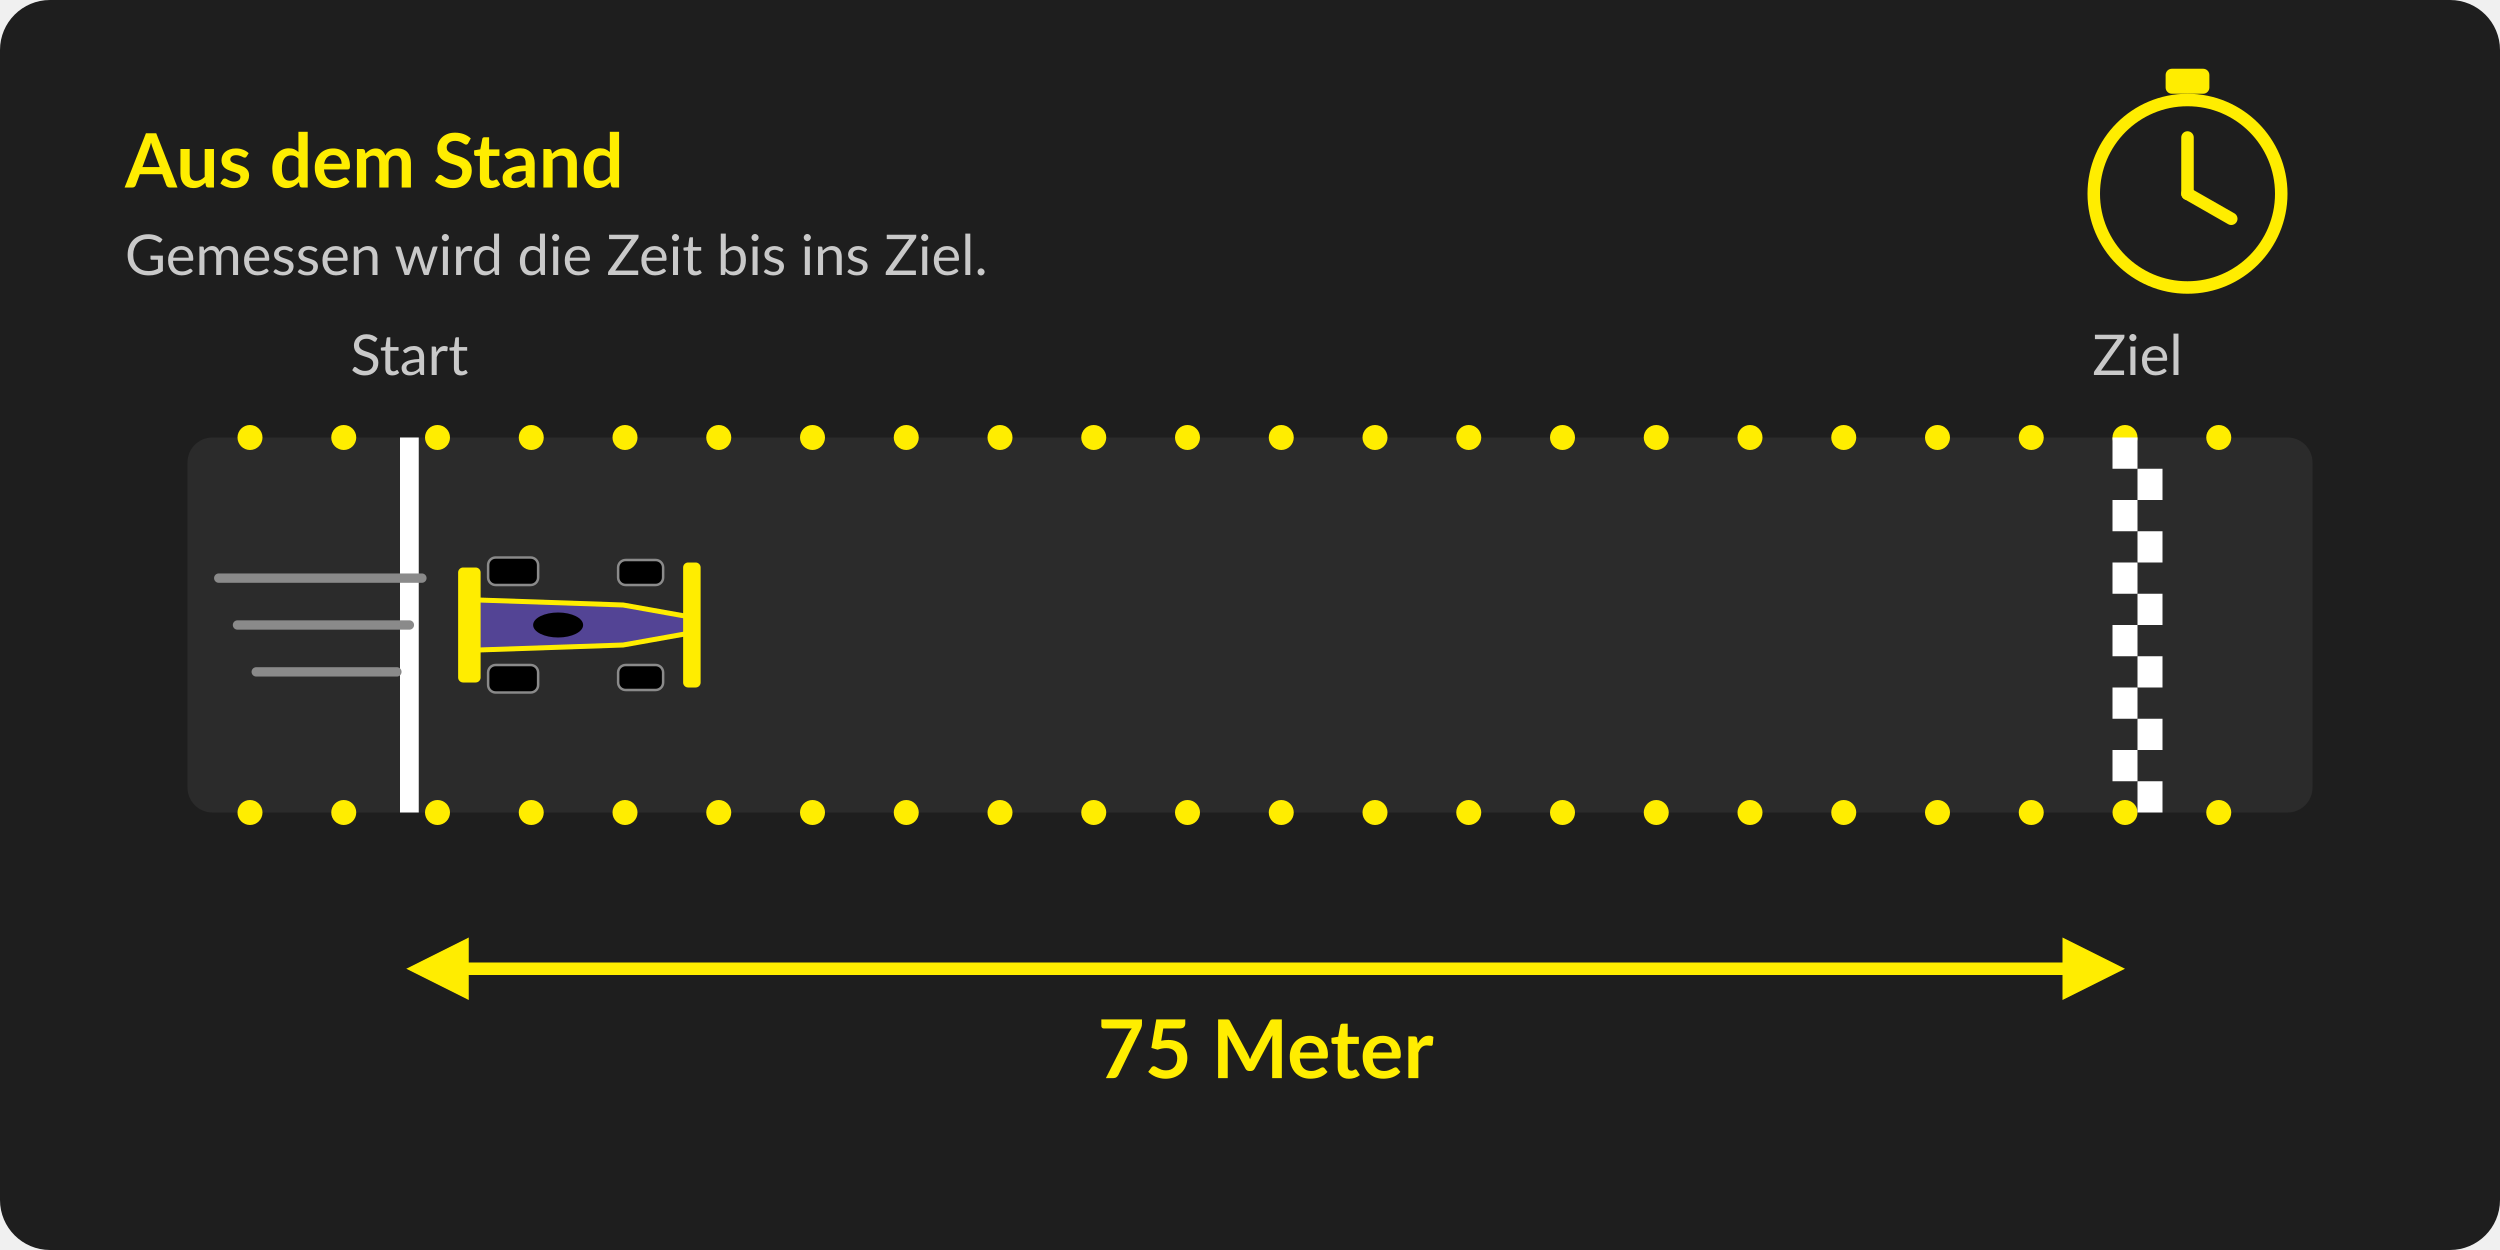
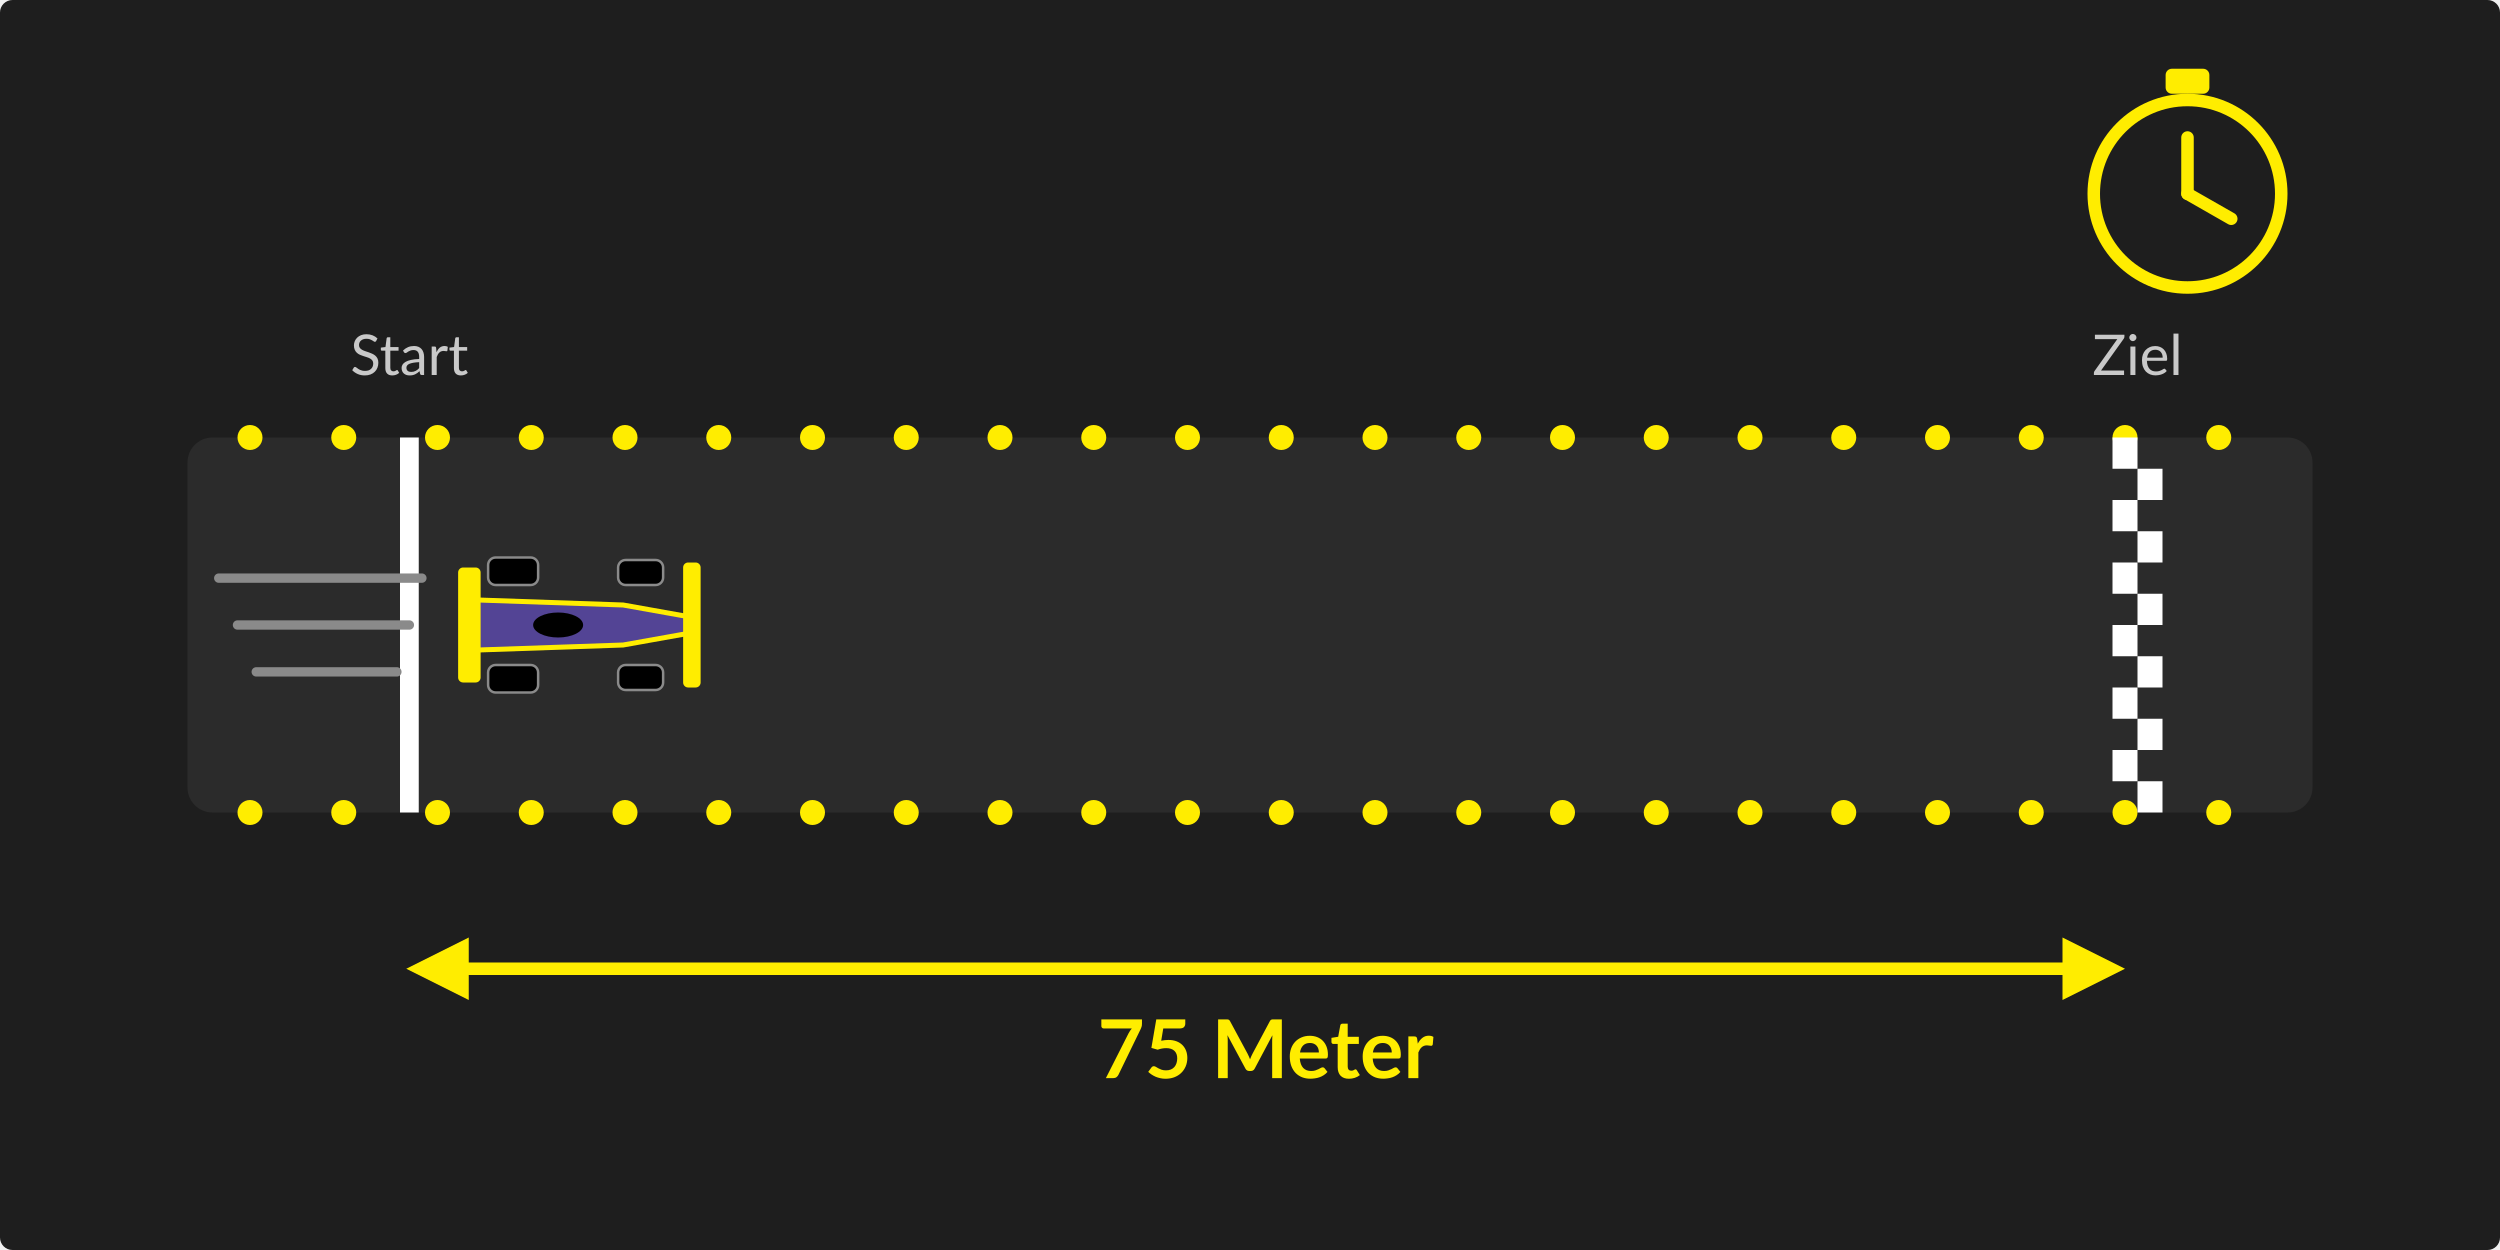
<svg xmlns="http://www.w3.org/2000/svg" viewBox="0 0 800 400" width="800" height="400" role="img" aria-label="Acceleration: 75 Meter Beschleunigung aus dem Stand">
  <defs>
    <g id="car">
      <rect x="-48" y="-23" width="9" height="46" rx="2" fill="#FFED00" />
      <rect x="-36" y="-27" width="20" height="11" rx="3" fill="#000000" stroke="#8A8A8A" />
      <rect x="-36" y="16" width="20" height="11" rx="3" fill="#000000" stroke="#8A8A8A" />
      <rect x="16" y="-26" width="18" height="10" rx="3" fill="#000000" stroke="#8A8A8A" />
      <rect x="16" y="16" width="18" height="10" rx="3" fill="#000000" stroke="#8A8A8A" />
      <path d="M-40,-10 L18,-8 L46,-3 L46,3 L18,8 L-40,10 Z" fill="#534495" stroke="#FFED00" stroke-width="2" />
      <ellipse cx="-8" cy="0" rx="10" ry="5" fill="#000000" />
      <rect x="42" y="-25" width="7" height="50" rx="2" fill="#FFED00" />
    </g>
    <marker id="arrow" viewBox="0 0 10 10" refX="5" refY="5" markerWidth="5" markerHeight="5" orient="auto-start-reverse">
      <path d="M0,0 L10,5 L0,10 z" fill="#FFED00" />
    </marker>
    <marker id="arrow-light" viewBox="0 0 10 10" refX="5" refY="5" markerWidth="5" markerHeight="5" orient="auto-start-reverse">
      <path d="M0,0 L10,5 L0,10 z" fill="#C9C9C9" />
    </marker>
  </defs>
-   <rect width="800" height="400" rx="16" fill="#1E1E1E" />
+   <rect width="800" height="400" rx="4" fill="#1E1E1E" />
  <g font-family="Lato, 'Helvetica Neue', Arial, sans-serif" fill="#FFFFFF">
    <rect x="60" y="140" width="680" height="120" rx="8" fill="#2B2B2B" />
    <circle cx="80.0" cy="140.0" r="4" fill="#FFED00" />
    <circle cx="80.0" cy="260.0" r="4" fill="#FFED00" />
    <circle cx="110.0" cy="140.0" r="4" fill="#FFED00" />
    <circle cx="110.0" cy="260.0" r="4" fill="#FFED00" />
    <circle cx="140.0" cy="140.0" r="4" fill="#FFED00" />
    <circle cx="140.0" cy="260.0" r="4" fill="#FFED00" />
    <circle cx="170.0" cy="140.0" r="4" fill="#FFED00" />
    <circle cx="170.0" cy="260.0" r="4" fill="#FFED00" />
    <circle cx="200.0" cy="140.0" r="4" fill="#FFED00" />
    <circle cx="200.0" cy="260.0" r="4" fill="#FFED00" />
    <circle cx="230.0" cy="140.0" r="4" fill="#FFED00" />
    <circle cx="230.0" cy="260.0" r="4" fill="#FFED00" />
    <circle cx="260.0" cy="140.0" r="4" fill="#FFED00" />
    <circle cx="260.0" cy="260.0" r="4" fill="#FFED00" />
    <circle cx="290.0" cy="140.0" r="4" fill="#FFED00" />
    <circle cx="290.0" cy="260.0" r="4" fill="#FFED00" />
    <circle cx="320.0" cy="140.0" r="4" fill="#FFED00" />
    <circle cx="320.0" cy="260.0" r="4" fill="#FFED00" />
    <circle cx="350.0" cy="140.0" r="4" fill="#FFED00" />
    <circle cx="350.0" cy="260.0" r="4" fill="#FFED00" />
    <circle cx="380.0" cy="140.0" r="4" fill="#FFED00" />
    <circle cx="380.0" cy="260.0" r="4" fill="#FFED00" />
    <circle cx="410.0" cy="140.0" r="4" fill="#FFED00" />
    <circle cx="410.0" cy="260.0" r="4" fill="#FFED00" />
    <circle cx="440.0" cy="140.0" r="4" fill="#FFED00" />
    <circle cx="440.0" cy="260.0" r="4" fill="#FFED00" />
    <circle cx="470.0" cy="140.0" r="4" fill="#FFED00" />
    <circle cx="470.0" cy="260.0" r="4" fill="#FFED00" />
    <circle cx="500.0" cy="140.0" r="4" fill="#FFED00" />
    <circle cx="500.0" cy="260.0" r="4" fill="#FFED00" />
    <circle cx="530.0" cy="140.0" r="4" fill="#FFED00" />
    <circle cx="530.0" cy="260.0" r="4" fill="#FFED00" />
    <circle cx="560.0" cy="140.0" r="4" fill="#FFED00" />
    <circle cx="560.0" cy="260.0" r="4" fill="#FFED00" />
    <circle cx="590.0" cy="140.0" r="4" fill="#FFED00" />
    <circle cx="590.0" cy="260.0" r="4" fill="#FFED00" />
    <circle cx="620.0" cy="140.0" r="4" fill="#FFED00" />
    <circle cx="620.0" cy="260.0" r="4" fill="#FFED00" />
    <circle cx="650.0" cy="140.0" r="4" fill="#FFED00" />
    <circle cx="650.0" cy="260.0" r="4" fill="#FFED00" />
    <circle cx="680.0" cy="140.0" r="4" fill="#FFED00" />
    <circle cx="680.0" cy="260.0" r="4" fill="#FFED00" />
    <circle cx="710.0" cy="140.0" r="4" fill="#FFED00" />
    <circle cx="710.0" cy="260.0" r="4" fill="#FFED00" />
    <rect x="128" y="140" width="6" height="120" fill="#FFFFFF" />
    <rect x="676" y="140" width="8" height="10" fill="#FFFFFF" />
    <rect x="684" y="150" width="8" height="10" fill="#FFFFFF" />
    <rect x="676" y="160" width="8" height="10" fill="#FFFFFF" />
    <rect x="684" y="170" width="8" height="10" fill="#FFFFFF" />
    <rect x="676" y="180" width="8" height="10" fill="#FFFFFF" />
    <rect x="684" y="190" width="8" height="10" fill="#FFFFFF" />
    <rect x="676" y="200" width="8" height="10" fill="#FFFFFF" />
    <rect x="684" y="210" width="8" height="10" fill="#FFFFFF" />
    <rect x="676" y="220" width="8" height="10" fill="#FFFFFF" />
    <rect x="684" y="230" width="8" height="10" fill="#FFFFFF" />
    <rect x="676" y="240" width="8" height="10" fill="#FFFFFF" />
    <rect x="684" y="250" width="8" height="10" fill="#FFFFFF" />
    <use href="#car" transform="translate(185 200) scale(0.8)" />
    <path d="M70,185 L135,185" stroke="#8A8A8A" stroke-width="3" stroke-linecap="round" />
    <path d="M76,200 L131,200" stroke="#8A8A8A" stroke-width="3" stroke-linecap="round" />
    <path d="M82,215 L127,215" stroke="#8A8A8A" stroke-width="3" stroke-linecap="round" />
    <path d="M140,310 L670,310" stroke="#FFED00" stroke-width="4" marker-start="url(#arrow)" marker-end="url(#arrow)" />
    <text x="405" y="345" font-size="26" fill="#FFED00" text-anchor="middle" font-weight="700">75 Meter</text>
    <text x="131" y="120" font-size="18" fill="#C9C9C9" text-anchor="middle" font-weight="400">Start</text>
    <text x="684" y="120" font-size="18" fill="#C9C9C9" text-anchor="middle" font-weight="400">Ziel</text>
-     <text x="40" y="60" font-size="24" fill="#FFED00" text-anchor="start" font-weight="700">Aus dem Stand</text>
-     <text x="40" y="88" font-size="18" fill="#C9C9C9" text-anchor="start" font-weight="400">Gemessen wird die Zeit bis ins Ziel.</text>
    <circle cx="700" cy="62" r="30" fill="none" stroke="#FFED00" stroke-width="4" />
    <rect x="693" y="22" width="14" height="8" rx="2" fill="#FFED00" />
    <path d="M700,62 L700,44" stroke="#FFED00" stroke-width="4" stroke-linecap="round" />
    <path d="M700,62 L714,70" stroke="#FFED00" stroke-width="4" stroke-linecap="round" />
  </g>
</svg>
